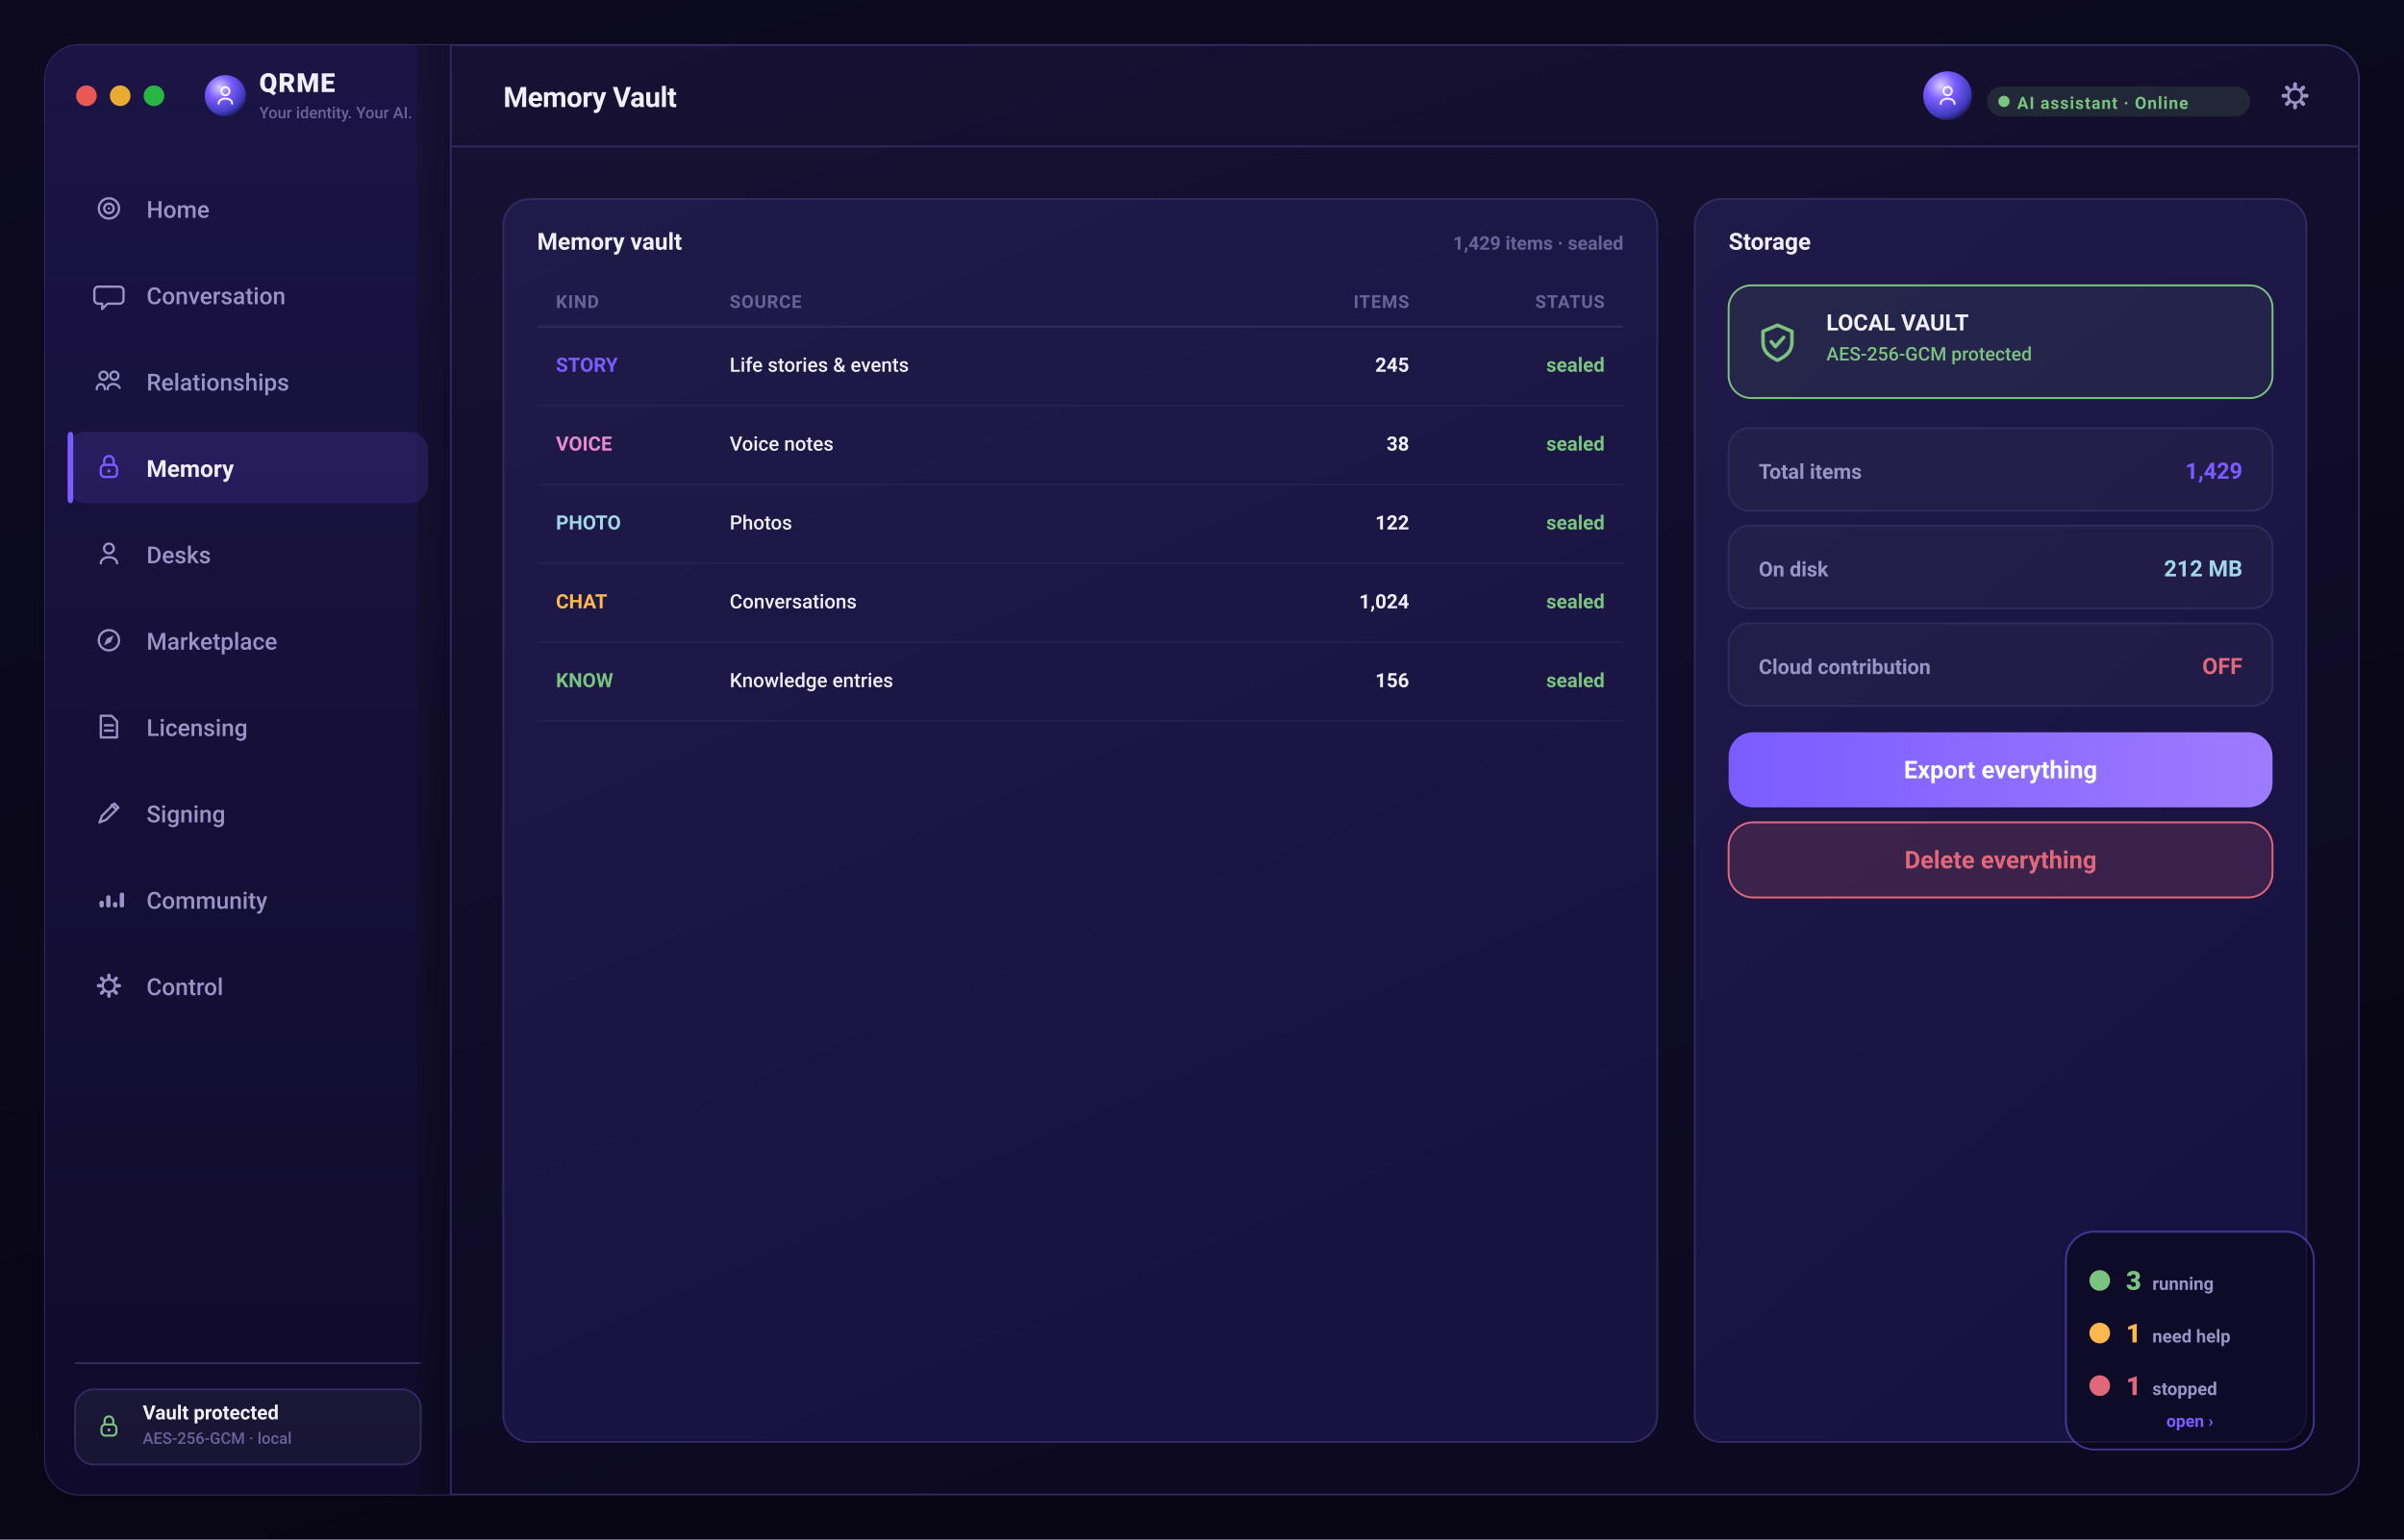
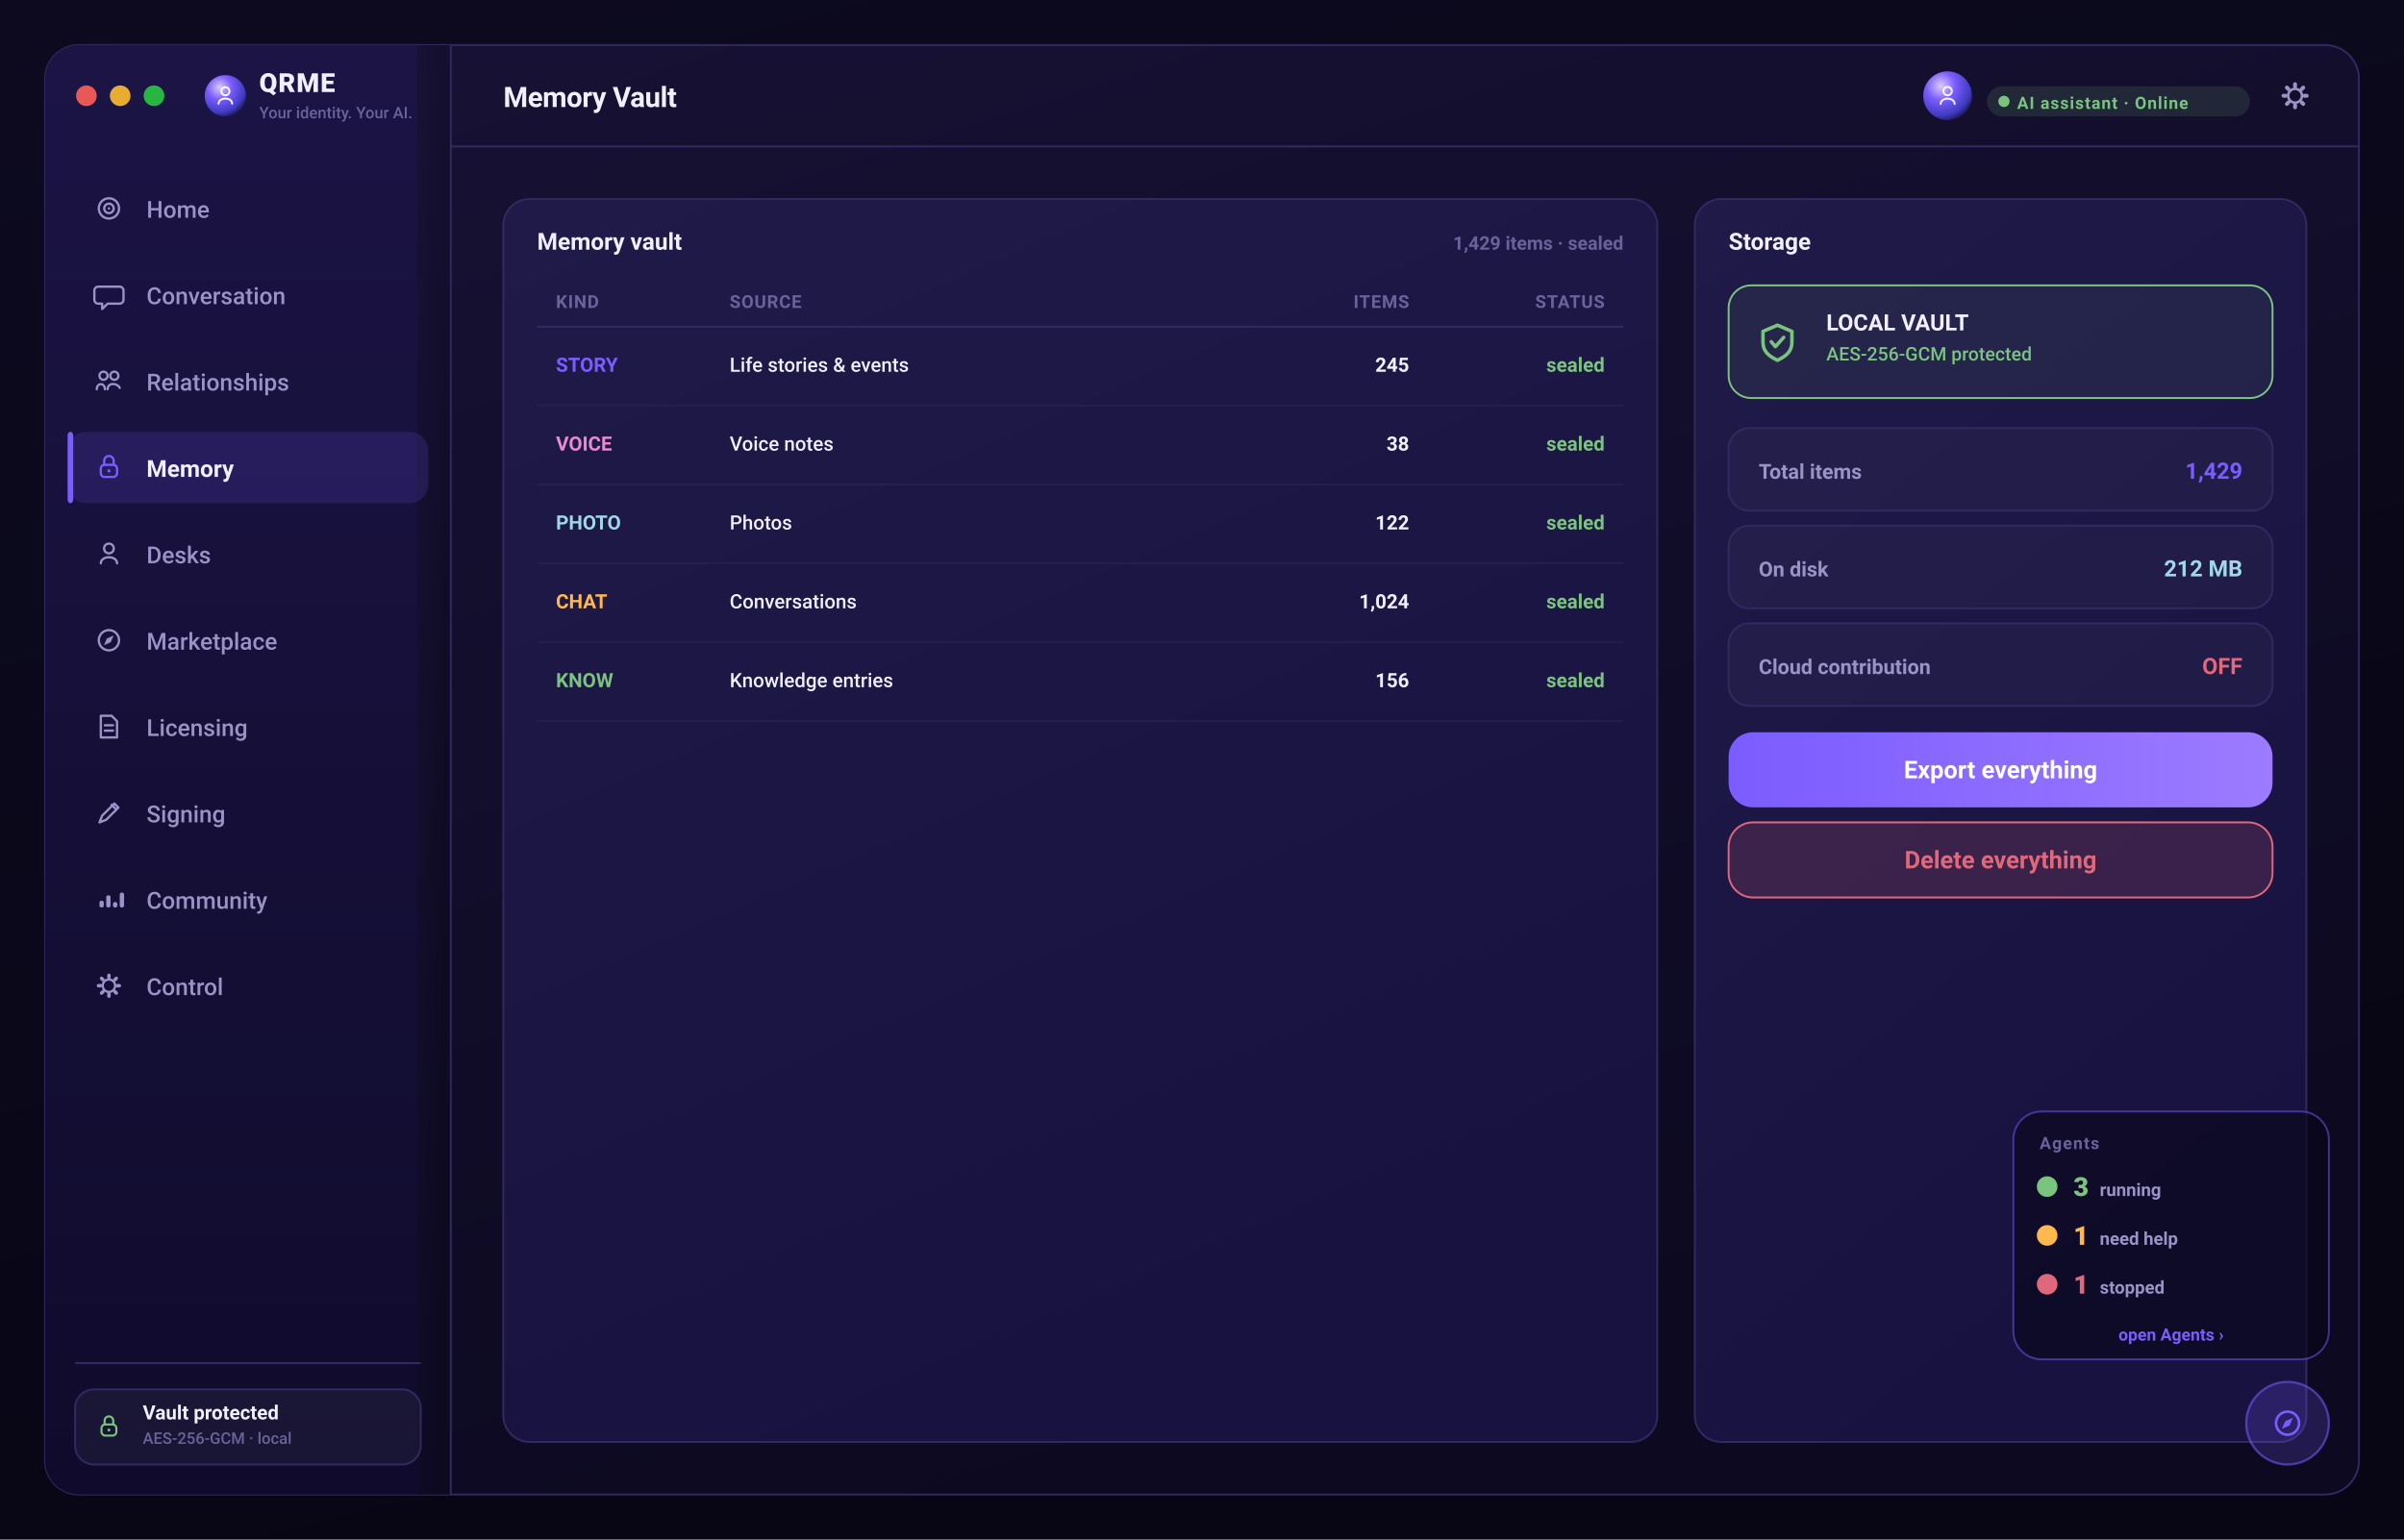
<svg xmlns="http://www.w3.org/2000/svg" width="1280" height="820" viewBox="0 0 1280 820" role="img" aria-label="QRME — Memory Vault">
  <defs>
    <linearGradient id="gPage" x1="0" y1="0" x2="0.4" y2="1">
      <stop offset="0" stop-color="#0d0a20" />
      <stop offset="1" stop-color="#080614" />
    </linearGradient>
    <linearGradient id="gScr" x1="0" y1="0" x2="0.5" y2="1">
      <stop offset="0" stop-color="#181235" />
      <stop offset="1" stop-color="#0c0920" />
    </linearGradient>
    <linearGradient id="gSide" x1="0" y1="0" x2="0" y2="1">
      <stop offset="0" stop-color="#1b1445" />
      <stop offset="1" stop-color="#100b2c" />
    </linearGradient>
    <linearGradient id="gCard" x1="0" y1="0" x2="0.4" y2="1">
      <stop offset="0" stop-color="#201a48" />
      <stop offset="1" stop-color="#181240" />
    </linearGradient>
    <linearGradient id="gBrand" x1="0" y1="0" x2="1" y2="0">
      <stop offset="0" stop-color="#7b5cff" />
      <stop offset="1" stop-color="#9d7bff" />
    </linearGradient>
    <linearGradient id="gAmber" x1="0" y1="0" x2="1" y2="0">
      <stop offset="0" stop-color="#ffb84d" />
      <stop offset="1" stop-color="#ffd27a" />
    </linearGradient>
    <radialGradient id="orb" cx="36%" cy="30%" r="78%">
      <stop offset="0" stop-color="#d9ccff" />
      <stop offset="38%" stop-color="#7b5cff" />
      <stop offset="78%" stop-color="#3f3bc0" />
      <stop offset="100%" stop-color="#140f34" />
    </radialGradient>
  </defs>
  <rect x="0.0" y="0.0" width="1280.0" height="820.0" rx="0" fill="url(#gPage)" />
  <rect x="24" y="24" width="1232" height="772" rx="18" fill="url(#gScr)" stroke="#302a60" stroke-width="1" />
  <rect x="24.0" y="24.0" width="216.0" height="772.0" rx="18" fill="url(#gSide)" />
  <rect x="222.0" y="24.0" width="18.0" height="772.0" rx="0" fill="url(#gScr)" />
  <line x1="240" y1="24" x2="240" y2="796" stroke="#302a60" stroke-width="1" />
  <line x1="240" y1="78" x2="1256" y2="78" stroke="#302a60" stroke-width="1" />
  <circle cx="46" cy="51" r="5.5" fill="#ff5f57" opacity="0.9" />
  <circle cx="64" cy="51" r="5.5" fill="#febc2e" opacity="0.9" />
  <circle cx="82" cy="51" r="5.5" fill="#28c840" opacity="0.9" />
  <circle cx="120" cy="51" r="11" fill="url(#orb)" />
  <circle cx="120" cy="48.6" r="2.16" fill="none" stroke="rgba(255,255,255,0.95)" stroke-width="1.02" stroke-linecap="round" stroke-linejoin="round" />
  <path d="M116.4 55.2 c0 -3.6 7.2 -3.6 7.2 0" fill="none" stroke="rgba(255,255,255,0.95)" stroke-width="1.02" stroke-linecap="round" stroke-linejoin="round" />
  <text x="138.0" y="49.0" font-family="-apple-system,BlinkMacSystemFont,'SF Pro Display','SF Pro Text','Segoe UI',Roboto,system-ui,sans-serif" font-size="14" font-weight="800" fill="#f2effc" text-anchor="start" letter-spacing="0.5">QRME</text>
  <text x="138.0" y="63.0" font-family="-apple-system,BlinkMacSystemFont,'SF Pro Display','SF Pro Text','Segoe UI',Roboto,system-ui,sans-serif" font-size="8.5" font-weight="500" fill="#6a6399" text-anchor="start">Your identity. Your AI.</text>
  <text x="268.0" y="57.0" font-family="-apple-system,BlinkMacSystemFont,'SF Pro Display','SF Pro Text','Segoe UI',Roboto,system-ui,sans-serif" font-size="15" font-weight="700" fill="#f2effc" text-anchor="start" letter-spacing="-0.2">Memory Vault</text>
  <rect x="1220.96" y="43.8" width="2.08" height="3.2" rx="1" transform="rotate(0 1222 51)" fill="#9a93c6" />
  <rect x="1220.96" y="43.8" width="2.08" height="3.2" rx="1" transform="rotate(45 1222 51)" fill="#9a93c6" />
  <rect x="1220.96" y="43.8" width="2.08" height="3.2" rx="1" transform="rotate(90 1222 51)" fill="#9a93c6" />
  <rect x="1220.96" y="43.8" width="2.08" height="3.2" rx="1" transform="rotate(135 1222 51)" fill="#9a93c6" />
  <rect x="1220.96" y="43.8" width="2.08" height="3.2" rx="1" transform="rotate(180 1222 51)" fill="#9a93c6" />
  <rect x="1220.96" y="43.8" width="2.08" height="3.2" rx="1" transform="rotate(225 1222 51)" fill="#9a93c6" />
  <rect x="1220.96" y="43.8" width="2.08" height="3.2" rx="1" transform="rotate(270 1222 51)" fill="#9a93c6" />
  <rect x="1220.96" y="43.8" width="2.08" height="3.2" rx="1" transform="rotate(315 1222 51)" fill="#9a93c6" />
  <circle cx="1222" cy="51" r="3.68" fill="none" stroke="#9a93c6" stroke-width="1.36" stroke-linecap="round" stroke-linejoin="round" />
  <rect x="1058.0" y="46.0" width="140.0" height="16.0" rx="8" fill="rgba(123,196,127,0.14)" />
  <circle cx="1067.0" cy="54" r="3" fill="#7bc47f" />
  <text x="1074.0" y="58.0" font-family="-apple-system,BlinkMacSystemFont,'SF Pro Display','SF Pro Text','Segoe UI',Roboto,system-ui,sans-serif" font-size="9" font-weight="700" fill="#7bc47f" text-anchor="start" letter-spacing="0.5">AI assistant · Online</text>
  <circle cx="1037.0" cy="51" r="13" fill="url(#orb)" />
  <circle cx="1037.0" cy="48.52" r="2.232" fill="none" stroke="rgba(255,255,255,0.9)" stroke-width="1.05" stroke-linecap="round" stroke-linejoin="round" />
  <path d="M1033.28 55.34 c0 -3.72 7.44 -3.72 7.44 0" fill="none" stroke="rgba(255,255,255,0.9)" stroke-width="1.05" stroke-linecap="round" stroke-linejoin="round" />
  <circle cx="58" cy="111" r="5.4" fill="none" stroke="#9a93c6" stroke-width="1.22" stroke-linecap="round" stroke-linejoin="round" />
  <circle cx="58" cy="111" r="2.52" fill="none" stroke="#9a93c6" stroke-width="1.22" stroke-linecap="round" stroke-linejoin="round" />
  <circle cx="58" cy="111" r="0.648" fill="#9a93c6" />
  <text x="78.0" y="116.0" font-family="-apple-system,BlinkMacSystemFont,'SF Pro Display','SF Pro Text','Segoe UI',Roboto,system-ui,sans-serif" font-size="12.5" font-weight="500" fill="#9a93c6" text-anchor="start">Home</text>
  <path d="M52.24 152.68 h11.52 a2 2 0 0 1 2 2 v5.04 a2 2 0 0 1 -2 2 h-6.48 l-2.88 2.88 v-2.88 h-2.16 a2 2 0 0 1 -2 -2 v-5.04 a2 2 0 0 1 2 -2 Z" fill="none" stroke="#9a93c6" stroke-width="1.22" stroke-linecap="round" stroke-linejoin="round" />
  <text x="78.0" y="162.0" font-family="-apple-system,BlinkMacSystemFont,'SF Pro Display','SF Pro Text','Segoe UI',Roboto,system-ui,sans-serif" font-size="12.5" font-weight="500" fill="#9a93c6" text-anchor="start">Conversation</text>
  <circle cx="55.12" cy="200.12" r="2.16" fill="none" stroke="#9a93c6" stroke-width="1.22" stroke-linecap="round" stroke-linejoin="round" />
  <circle cx="60.88" cy="200.12" r="2.16" fill="none" stroke="#9a93c6" stroke-width="1.22" stroke-linecap="round" stroke-linejoin="round" />
  <path d="M51.52 207.32 c0 -3.6 4.32 -3.6 4.32 0 M57.28 207.32 c0 -3.6 5.04 -3.6 6.48 -0.72" fill="none" stroke="#9a93c6" stroke-width="1.22" stroke-linecap="round" stroke-linejoin="round" />
  <text x="78.0" y="208.0" font-family="-apple-system,BlinkMacSystemFont,'SF Pro Display','SF Pro Text','Segoe UI',Roboto,system-ui,sans-serif" font-size="12.5" font-weight="500" fill="#9a93c6" text-anchor="start">Relationships</text>
  <rect x="36.0" y="230.0" width="192.0" height="38.0" rx="10" fill="rgba(123,92,255,0.16)" />
  <rect x="36.0" y="230.0" width="3.0" height="38.0" rx="2" fill="#7b5cff" />
  <rect x="53.68" y="247.56" width="8.64" height="6.48" rx="2" fill="none" stroke="#7b5cff" stroke-width="1.22" stroke-linecap="round" stroke-linejoin="round" />
  <path d="M55.48 247.56 v-2.16 a2.52 2.52 0 0 1 5.04 0 v2.16" fill="none" stroke="#7b5cff" stroke-width="1.22" stroke-linecap="round" stroke-linejoin="round" />
  <circle cx="58" cy="250.8" r="0.864" fill="#7b5cff" />
  <text x="78.0" y="254.0" font-family="-apple-system,BlinkMacSystemFont,'SF Pro Display','SF Pro Text','Segoe UI',Roboto,system-ui,sans-serif" font-size="12.5" font-weight="650" fill="#f2effc" text-anchor="start">Memory</text>
  <circle cx="58" cy="292.12" r="2.592" fill="none" stroke="#9a93c6" stroke-width="1.22" stroke-linecap="round" stroke-linejoin="round" />
  <path d="M53.68 300.04 c0 -4.32 8.64 -4.32 8.64 0" fill="none" stroke="#9a93c6" stroke-width="1.22" stroke-linecap="round" stroke-linejoin="round" />
  <text x="78.0" y="300.0" font-family="-apple-system,BlinkMacSystemFont,'SF Pro Display','SF Pro Text','Segoe UI',Roboto,system-ui,sans-serif" font-size="12.5" font-weight="500" fill="#9a93c6" text-anchor="start">Desks</text>
  <circle cx="58" cy="341" r="5.4" fill="none" stroke="#9a93c6" stroke-width="1.22" stroke-linecap="round" stroke-linejoin="round" />
  <path d="M60.52 338.48 l-1.584 3.6 -3.6 1.584 1.584 -3.6 Z" fill="#9a93c6" />
  <text x="78.0" y="346.0" font-family="-apple-system,BlinkMacSystemFont,'SF Pro Display','SF Pro Text','Segoe UI',Roboto,system-ui,sans-serif" font-size="12.5" font-weight="500" fill="#9a93c6" text-anchor="start">Marketplace</text>
  <path d="M53.68 381.24 h5.76 l2.88 2.88 v8.64 h-8.64 Z" fill="none" stroke="#9a93c6" stroke-width="1.22" stroke-linecap="round" stroke-linejoin="round" />
  <path d="M55.84 386.28 h4.32 M55.84 389.16 h4.32" fill="none" stroke="#9a93c6" stroke-width="1.22" stroke-linecap="round" stroke-linejoin="round" />
  <text x="78.0" y="392.0" font-family="-apple-system,BlinkMacSystemFont,'SF Pro Display','SF Pro Text','Segoe UI',Roboto,system-ui,sans-serif" font-size="12.5" font-weight="500" fill="#9a93c6" text-anchor="start">Licensing</text>
  <path d="M52.96 438.04 l1.44 -3.6 6.48 -6.48 2.16 2.16 -6.48 6.48 -3.6 1.44 Z" fill="none" stroke="#9a93c6" stroke-width="1.22" stroke-linecap="round" stroke-linejoin="round" />
  <path d="M59.44 428.68 l2.16 2.16" fill="none" stroke="#9a93c6" stroke-width="1.22" stroke-linecap="round" stroke-linejoin="round" />
  <text x="78.0" y="438.0" font-family="-apple-system,BlinkMacSystemFont,'SF Pro Display','SF Pro Text','Segoe UI',Roboto,system-ui,sans-serif" font-size="12.5" font-weight="500" fill="#9a93c6" text-anchor="start">Signing</text>
  <rect x="52.96" y="479.72" width="2.304" height="3.6" rx="1" fill="#9a93c6" />
  <rect x="56.56" y="476.84" width="2.304" height="6.48" rx="1" fill="#9a93c6" />
  <rect x="60.16" y="480.44" width="2.304" height="2.88" rx="1" fill="#9a93c6" />
  <rect x="63.76" y="475.4" width="2.304" height="7.92" rx="1" fill="#9a93c6" />
  <text x="78.0" y="484.0" font-family="-apple-system,BlinkMacSystemFont,'SF Pro Display','SF Pro Text','Segoe UI',Roboto,system-ui,sans-serif" font-size="12.5" font-weight="500" fill="#9a93c6" text-anchor="start">Community</text>
  <rect x="57.064" y="518.52" width="1.872" height="2.88" rx="1" transform="rotate(0 58 525)" fill="#9a93c6" />
  <rect x="57.064" y="518.52" width="1.872" height="2.88" rx="1" transform="rotate(45 58 525)" fill="#9a93c6" />
  <rect x="57.064" y="518.52" width="1.872" height="2.88" rx="1" transform="rotate(90 58 525)" fill="#9a93c6" />
  <rect x="57.064" y="518.52" width="1.872" height="2.88" rx="1" transform="rotate(135 58 525)" fill="#9a93c6" />
  <rect x="57.064" y="518.52" width="1.872" height="2.88" rx="1" transform="rotate(180 58 525)" fill="#9a93c6" />
  <rect x="57.064" y="518.52" width="1.872" height="2.88" rx="1" transform="rotate(225 58 525)" fill="#9a93c6" />
  <rect x="57.064" y="518.52" width="1.872" height="2.88" rx="1" transform="rotate(270 58 525)" fill="#9a93c6" />
  <rect x="57.064" y="518.52" width="1.872" height="2.88" rx="1" transform="rotate(315 58 525)" fill="#9a93c6" />
  <circle cx="58" cy="525" r="3.312" fill="none" stroke="#9a93c6" stroke-width="1.22" stroke-linecap="round" stroke-linejoin="round" />
  <text x="78.0" y="530.0" font-family="-apple-system,BlinkMacSystemFont,'SF Pro Display','SF Pro Text','Segoe UI',Roboto,system-ui,sans-serif" font-size="12.5" font-weight="500" fill="#9a93c6" text-anchor="start">Control</text>
  <line x1="40" y1="726" x2="224" y2="726" stroke="#302a60" stroke-width="1" />
  <rect x="40.0" y="740.0" width="184.0" height="40.0" rx="10" fill="rgba(255,255,255,0.04)" stroke="#302a60" stroke-width="1" />
  <rect x="54.04" y="758.68" width="7.92" height="5.94" rx="2" fill="none" stroke="#7bc47f" stroke-width="1.12" stroke-linecap="round" stroke-linejoin="round" />
  <path d="M55.69 758.68 v-1.98 a2.31 2.31 0 0 1 4.62 0 v1.98" fill="none" stroke="#7bc47f" stroke-width="1.12" stroke-linecap="round" stroke-linejoin="round" />
  <circle cx="58" cy="761.65" r="0.792" fill="#7bc47f" />
  <text x="76.0" y="756.0" font-family="-apple-system,BlinkMacSystemFont,'SF Pro Display','SF Pro Text','Segoe UI',Roboto,system-ui,sans-serif" font-size="10.5" font-weight="650" fill="#f2effc" text-anchor="start">Vault protected</text>
  <text x="76.0" y="769.0" font-family="-apple-system,BlinkMacSystemFont,'SF Pro Display','SF Pro Text','Segoe UI',Roboto,system-ui,sans-serif" font-size="8.5" font-weight="500" fill="#6a6399" text-anchor="start">AES-256-GCM · local</text>
  <rect x="268.0" y="106.0" width="614.4" height="662.0" rx="14" fill="url(#gCard)" stroke="#302a60" stroke-width="1" />
  <text x="286.0" y="133.0" font-family="-apple-system,BlinkMacSystemFont,'SF Pro Display','SF Pro Text','Segoe UI',Roboto,system-ui,sans-serif" font-size="12.5" font-weight="700" fill="#f2effc" text-anchor="start">Memory vault</text>
  <text x="864.4" y="133.0" font-family="-apple-system,BlinkMacSystemFont,'SF Pro Display','SF Pro Text','Segoe UI',Roboto,system-ui,sans-serif" font-size="10" font-weight="600" fill="#6a6399" text-anchor="end">1,429 items · sealed</text>
  <text x="296.0" y="164.0" font-family="-apple-system,BlinkMacSystemFont,'SF Pro Display','SF Pro Text','Segoe UI',Roboto,system-ui,sans-serif" font-size="9.5" font-weight="700" fill="#6a6399" text-anchor="start" letter-spacing="0.4">KIND</text>
  <text x="388.5" y="164.0" font-family="-apple-system,BlinkMacSystemFont,'SF Pro Display','SF Pro Text','Segoe UI',Roboto,system-ui,sans-serif" font-size="9.5" font-weight="700" fill="#6a6399" text-anchor="start" letter-spacing="0.4">SOURCE</text>
  <text x="750.3" y="164.0" font-family="-apple-system,BlinkMacSystemFont,'SF Pro Display','SF Pro Text','Segoe UI',Roboto,system-ui,sans-serif" font-size="9.5" font-weight="700" fill="#6a6399" text-anchor="end" letter-spacing="0.4">ITEMS</text>
  <text x="854.4" y="164.0" font-family="-apple-system,BlinkMacSystemFont,'SF Pro Display','SF Pro Text','Segoe UI',Roboto,system-ui,sans-serif" font-size="9.5" font-weight="700" fill="#6a6399" text-anchor="end" letter-spacing="0.4">STATUS</text>
  <line x1="286" y1="174" x2="864.4" y2="174" stroke="#302a60" stroke-width="1" />
  <text x="296.0" y="198.0" font-family="-apple-system,BlinkMacSystemFont,'SF Pro Display','SF Pro Text','Segoe UI',Roboto,system-ui,sans-serif" font-size="10.5" font-weight="700" fill="#7b5cff" text-anchor="start">STORY</text>
  <text x="388.5" y="198.0" font-family="-apple-system,BlinkMacSystemFont,'SF Pro Display','SF Pro Text','Segoe UI',Roboto,system-ui,sans-serif" font-size="10.5" font-weight="500" fill="#f2effc" text-anchor="start">Life stories &amp; events</text>
  <text x="750.3" y="198.0" font-family="-apple-system,BlinkMacSystemFont,'SF Pro Display','SF Pro Text','Segoe UI',Roboto,system-ui,sans-serif" font-size="10.5" font-weight="700" fill="#f2effc" text-anchor="end">245</text>
  <text x="854.4" y="198.0" font-family="-apple-system,BlinkMacSystemFont,'SF Pro Display','SF Pro Text','Segoe UI',Roboto,system-ui,sans-serif" font-size="10.5" font-weight="600" fill="#7bc47f" text-anchor="end">sealed</text>
  <line x1="286" y1="216" x2="864.4" y2="216" stroke="rgba(48,42,96,0.45)" stroke-width="1" />
  <text x="296.0" y="240.0" font-family="-apple-system,BlinkMacSystemFont,'SF Pro Display','SF Pro Text','Segoe UI',Roboto,system-ui,sans-serif" font-size="10.5" font-weight="700" fill="#e78bd0" text-anchor="start">VOICE</text>
  <text x="388.5" y="240.0" font-family="-apple-system,BlinkMacSystemFont,'SF Pro Display','SF Pro Text','Segoe UI',Roboto,system-ui,sans-serif" font-size="10.5" font-weight="500" fill="#f2effc" text-anchor="start">Voice notes</text>
  <text x="750.3" y="240.0" font-family="-apple-system,BlinkMacSystemFont,'SF Pro Display','SF Pro Text','Segoe UI',Roboto,system-ui,sans-serif" font-size="10.5" font-weight="700" fill="#f2effc" text-anchor="end">38</text>
  <text x="854.4" y="240.0" font-family="-apple-system,BlinkMacSystemFont,'SF Pro Display','SF Pro Text','Segoe UI',Roboto,system-ui,sans-serif" font-size="10.5" font-weight="600" fill="#7bc47f" text-anchor="end">sealed</text>
  <line x1="286" y1="258" x2="864.4" y2="258" stroke="rgba(48,42,96,0.45)" stroke-width="1" />
  <text x="296.0" y="282.0" font-family="-apple-system,BlinkMacSystemFont,'SF Pro Display','SF Pro Text','Segoe UI',Roboto,system-ui,sans-serif" font-size="10.5" font-weight="700" fill="#9fd8e8" text-anchor="start">PHOTO</text>
  <text x="388.5" y="282.0" font-family="-apple-system,BlinkMacSystemFont,'SF Pro Display','SF Pro Text','Segoe UI',Roboto,system-ui,sans-serif" font-size="10.5" font-weight="500" fill="#f2effc" text-anchor="start">Photos</text>
  <text x="750.3" y="282.0" font-family="-apple-system,BlinkMacSystemFont,'SF Pro Display','SF Pro Text','Segoe UI',Roboto,system-ui,sans-serif" font-size="10.5" font-weight="700" fill="#f2effc" text-anchor="end">122</text>
  <text x="854.4" y="282.0" font-family="-apple-system,BlinkMacSystemFont,'SF Pro Display','SF Pro Text','Segoe UI',Roboto,system-ui,sans-serif" font-size="10.5" font-weight="600" fill="#7bc47f" text-anchor="end">sealed</text>
  <line x1="286" y1="300" x2="864.4" y2="300" stroke="rgba(48,42,96,0.45)" stroke-width="1" />
  <text x="296.0" y="324.0" font-family="-apple-system,BlinkMacSystemFont,'SF Pro Display','SF Pro Text','Segoe UI',Roboto,system-ui,sans-serif" font-size="10.5" font-weight="700" fill="#ffb84d" text-anchor="start">CHAT</text>
  <text x="388.5" y="324.0" font-family="-apple-system,BlinkMacSystemFont,'SF Pro Display','SF Pro Text','Segoe UI',Roboto,system-ui,sans-serif" font-size="10.5" font-weight="500" fill="#f2effc" text-anchor="start">Conversations</text>
  <text x="750.3" y="324.0" font-family="-apple-system,BlinkMacSystemFont,'SF Pro Display','SF Pro Text','Segoe UI',Roboto,system-ui,sans-serif" font-size="10.5" font-weight="700" fill="#f2effc" text-anchor="end">1,024</text>
  <text x="854.4" y="324.0" font-family="-apple-system,BlinkMacSystemFont,'SF Pro Display','SF Pro Text','Segoe UI',Roboto,system-ui,sans-serif" font-size="10.5" font-weight="600" fill="#7bc47f" text-anchor="end">sealed</text>
  <line x1="286" y1="342" x2="864.4" y2="342" stroke="rgba(48,42,96,0.45)" stroke-width="1" />
  <text x="296.0" y="366.0" font-family="-apple-system,BlinkMacSystemFont,'SF Pro Display','SF Pro Text','Segoe UI',Roboto,system-ui,sans-serif" font-size="10.5" font-weight="700" fill="#7bc47f" text-anchor="start">KNOW</text>
  <text x="388.5" y="366.0" font-family="-apple-system,BlinkMacSystemFont,'SF Pro Display','SF Pro Text','Segoe UI',Roboto,system-ui,sans-serif" font-size="10.5" font-weight="500" fill="#f2effc" text-anchor="start">Knowledge entries</text>
  <text x="750.3" y="366.0" font-family="-apple-system,BlinkMacSystemFont,'SF Pro Display','SF Pro Text','Segoe UI',Roboto,system-ui,sans-serif" font-size="10.5" font-weight="700" fill="#f2effc" text-anchor="end">156</text>
  <text x="854.4" y="366.0" font-family="-apple-system,BlinkMacSystemFont,'SF Pro Display','SF Pro Text','Segoe UI',Roboto,system-ui,sans-serif" font-size="10.5" font-weight="600" fill="#7bc47f" text-anchor="end">sealed</text>
  <line x1="286" y1="384" x2="864.4" y2="384" stroke="rgba(48,42,96,0.45)" stroke-width="1" />
  <rect x="902.4" y="106.0" width="325.6" height="662.0" rx="14" fill="url(#gCard)" stroke="#302a60" stroke-width="1" />
  <text x="920.4" y="133.0" font-family="-apple-system,BlinkMacSystemFont,'SF Pro Display','SF Pro Text','Segoe UI',Roboto,system-ui,sans-serif" font-size="12.5" font-weight="700" fill="#f2effc" text-anchor="start">Storage</text>
  <rect x="920.4" y="152.0" width="289.6" height="60.0" rx="12" fill="rgba(123,196,127,0.08)" stroke="#7bc47f" stroke-width="1" />
  <path d="M946.4 173.2 l7.7 3.3 v5.5 c0 5.5 -3.3 7.7 -7.7 9.9 c-4.4 -2.2 -7.7 -4.4 -7.7 -9.9 v-5.5 Z" fill="none" stroke="#7bc47f" stroke-width="1.87" stroke-linecap="round" stroke-linejoin="round" />
  <path d="M943.1 182 l2.2 2.64 4.4 -4.95" fill="none" stroke="#7bc47f" stroke-width="1.87" stroke-linecap="round" stroke-linejoin="round" />
  <text x="972.4" y="176.0" font-family="-apple-system,BlinkMacSystemFont,'SF Pro Display','SF Pro Text','Segoe UI',Roboto,system-ui,sans-serif" font-size="12" font-weight="700" fill="#f2effc" text-anchor="start">LOCAL VAULT</text>
  <text x="972.4" y="192.0" font-family="-apple-system,BlinkMacSystemFont,'SF Pro Display','SF Pro Text','Segoe UI',Roboto,system-ui,sans-serif" font-size="10" font-weight="500" fill="#7bc47f" text-anchor="start">AES-256-GCM protected</text>
  <rect x="920.4" y="228.0" width="289.6" height="44.0" rx="11" fill="rgba(255,255,255,0.03)" stroke="#302a60" stroke-width="1" />
  <text x="936.4" y="255.0" font-family="-apple-system,BlinkMacSystemFont,'SF Pro Display','SF Pro Text','Segoe UI',Roboto,system-ui,sans-serif" font-size="11" font-weight="600" fill="#9a93c6" text-anchor="start">Total items</text>
  <text x="1194.0" y="255.0" font-family="-apple-system,BlinkMacSystemFont,'SF Pro Display','SF Pro Text','Segoe UI',Roboto,system-ui,sans-serif" font-size="12" font-weight="700" fill="#7b5cff" text-anchor="end">1,429</text>
  <rect x="920.4" y="280.0" width="289.6" height="44.0" rx="11" fill="rgba(255,255,255,0.03)" stroke="#302a60" stroke-width="1" />
  <text x="936.4" y="307.0" font-family="-apple-system,BlinkMacSystemFont,'SF Pro Display','SF Pro Text','Segoe UI',Roboto,system-ui,sans-serif" font-size="11" font-weight="600" fill="#9a93c6" text-anchor="start">On disk</text>
  <text x="1194.0" y="307.0" font-family="-apple-system,BlinkMacSystemFont,'SF Pro Display','SF Pro Text','Segoe UI',Roboto,system-ui,sans-serif" font-size="12" font-weight="700" fill="#9fd8e8" text-anchor="end">212 MB</text>
  <rect x="920.4" y="332.0" width="289.6" height="44.0" rx="11" fill="rgba(255,255,255,0.03)" stroke="#302a60" stroke-width="1" />
  <text x="936.4" y="359.0" font-family="-apple-system,BlinkMacSystemFont,'SF Pro Display','SF Pro Text','Segoe UI',Roboto,system-ui,sans-serif" font-size="11" font-weight="600" fill="#9a93c6" text-anchor="start">Cloud contribution</text>
  <text x="1194.0" y="359.0" font-family="-apple-system,BlinkMacSystemFont,'SF Pro Display','SF Pro Text','Segoe UI',Roboto,system-ui,sans-serif" font-size="12" font-weight="700" fill="#e0687a" text-anchor="end">OFF</text>
  <rect x="920.4" y="390.0" width="289.6" height="40.0" rx="13" fill="url(#gBrand)" />
  <text x="1065.2" y="414.5" font-family="-apple-system,BlinkMacSystemFont,'SF Pro Display','SF Pro Text','Segoe UI',Roboto,system-ui,sans-serif" font-size="13" font-weight="700" fill="#fff" text-anchor="middle">Export everything</text>
  <rect x="920.4" y="438.0" width="289.6" height="40.0" rx="13" fill="rgba(224,104,122,0.16)" stroke="#e0687a" stroke-width="1" />
  <text x="1065.2" y="462.5" font-family="-apple-system,BlinkMacSystemFont,'SF Pro Display','SF Pro Text','Segoe UI',Roboto,system-ui,sans-serif" font-size="13" font-weight="700" fill="#e0687a" text-anchor="middle">Delete everything</text>
-   <rect x="1100.0" y="656.0" width="132.0" height="116.0" rx="15" fill="rgba(9,7,26,0.62)" stroke="rgba(123,92,255,0.5)" stroke-width="1" />
-   <circle cx="1118" cy="682" r="5.5" fill="#7bc47f" />
-   <text x="1132.0" y="687.0" font-family="-apple-system,BlinkMacSystemFont,'SF Pro Display','SF Pro Text','Segoe UI',Roboto,system-ui,sans-serif" font-size="14" font-weight="800" fill="#7bc47f" text-anchor="start">3</text>
-   <text x="1146.0" y="687.0" font-family="-apple-system,BlinkMacSystemFont,'SF Pro Display','SF Pro Text','Segoe UI',Roboto,system-ui,sans-serif" font-size="9.5" font-weight="600" fill="#9a93c6" text-anchor="start">running</text>
-   <circle cx="1118" cy="710" r="5.5" fill="#ffb84d" />
-   <text x="1132.0" y="715.0" font-family="-apple-system,BlinkMacSystemFont,'SF Pro Display','SF Pro Text','Segoe UI',Roboto,system-ui,sans-serif" font-size="14" font-weight="800" fill="#ffb84d" text-anchor="start">1</text>
-   <text x="1146.0" y="715.0" font-family="-apple-system,BlinkMacSystemFont,'SF Pro Display','SF Pro Text','Segoe UI',Roboto,system-ui,sans-serif" font-size="9.5" font-weight="600" fill="#9a93c6" text-anchor="start">need help</text>
-   <circle cx="1118" cy="738" r="5.5" fill="#e0687a" />
-   <text x="1132.0" y="743.0" font-family="-apple-system,BlinkMacSystemFont,'SF Pro Display','SF Pro Text','Segoe UI',Roboto,system-ui,sans-serif" font-size="14" font-weight="800" fill="#e0687a" text-anchor="start">1</text>
-   <text x="1146.0" y="743.0" font-family="-apple-system,BlinkMacSystemFont,'SF Pro Display','SF Pro Text','Segoe UI',Roboto,system-ui,sans-serif" font-size="9.5" font-weight="600" fill="#9a93c6" text-anchor="start">stopped</text>
-   <text x="1166.0" y="760.0" font-family="-apple-system,BlinkMacSystemFont,'SF Pro Display','SF Pro Text','Segoe UI',Roboto,system-ui,sans-serif" font-size="9" font-weight="700" fill="#7b5cff" text-anchor="middle">open ›</text>
+   <rect x="1072.0" y="592.0" width="168.0" height="132.0" rx="15" fill="rgba(9,7,26,0.62)" stroke="rgba(123,92,255,0.5)" stroke-width="1" />
+   <text x="1086.0" y="612.0" font-family="-apple-system,BlinkMacSystemFont,'SF Pro Display','SF Pro Text','Segoe UI',Roboto,system-ui,sans-serif" font-size="9" font-weight="700" fill="#6a6399" text-anchor="start" letter-spacing="0.6">Agents</text>
+   <circle cx="1090" cy="632" r="5.5" fill="#7bc47f" />
+   <text x="1104.0" y="637.0" font-family="-apple-system,BlinkMacSystemFont,'SF Pro Display','SF Pro Text','Segoe UI',Roboto,system-ui,sans-serif" font-size="14" font-weight="800" fill="#7bc47f" text-anchor="start">3</text>
+   <text x="1118.0" y="637.0" font-family="-apple-system,BlinkMacSystemFont,'SF Pro Display','SF Pro Text','Segoe UI',Roboto,system-ui,sans-serif" font-size="9.5" font-weight="600" fill="#9a93c6" text-anchor="start">running</text>
+   <circle cx="1090" cy="658" r="5.5" fill="#ffb84d" />
+   <text x="1104.0" y="663.0" font-family="-apple-system,BlinkMacSystemFont,'SF Pro Display','SF Pro Text','Segoe UI',Roboto,system-ui,sans-serif" font-size="14" font-weight="800" fill="#ffb84d" text-anchor="start">1</text>
+   <text x="1118.0" y="663.0" font-family="-apple-system,BlinkMacSystemFont,'SF Pro Display','SF Pro Text','Segoe UI',Roboto,system-ui,sans-serif" font-size="9.5" font-weight="600" fill="#9a93c6" text-anchor="start">need help</text>
+   <circle cx="1090" cy="684" r="5.5" fill="#e0687a" />
+   <text x="1104.0" y="689.0" font-family="-apple-system,BlinkMacSystemFont,'SF Pro Display','SF Pro Text','Segoe UI',Roboto,system-ui,sans-serif" font-size="14" font-weight="800" fill="#e0687a" text-anchor="start">1</text>
+   <text x="1118.0" y="689.0" font-family="-apple-system,BlinkMacSystemFont,'SF Pro Display','SF Pro Text','Segoe UI',Roboto,system-ui,sans-serif" font-size="9.5" font-weight="600" fill="#9a93c6" text-anchor="start">stopped</text>
+   <text x="1156.0" y="714.0" font-family="-apple-system,BlinkMacSystemFont,'SF Pro Display','SF Pro Text','Segoe UI',Roboto,system-ui,sans-serif" font-size="9" font-weight="700" fill="#7b5cff" text-anchor="middle">open Agents ›</text>
+   <circle cx="1218" cy="758" r="22" fill="rgba(123,92,255,0.2)" stroke="rgba(123,92,255,0.55)" stroke-width="1.2" />
+   <circle cx="1218" cy="758" r="6.15" fill="none" stroke="#7b5cff" stroke-width="1.39" stroke-linecap="round" stroke-linejoin="round" />
+   <path d="M1220.87 755.13 l-1.804 4.1 -4.1 1.804 1.804 -4.1 Z" fill="#7b5cff" />
</svg>
